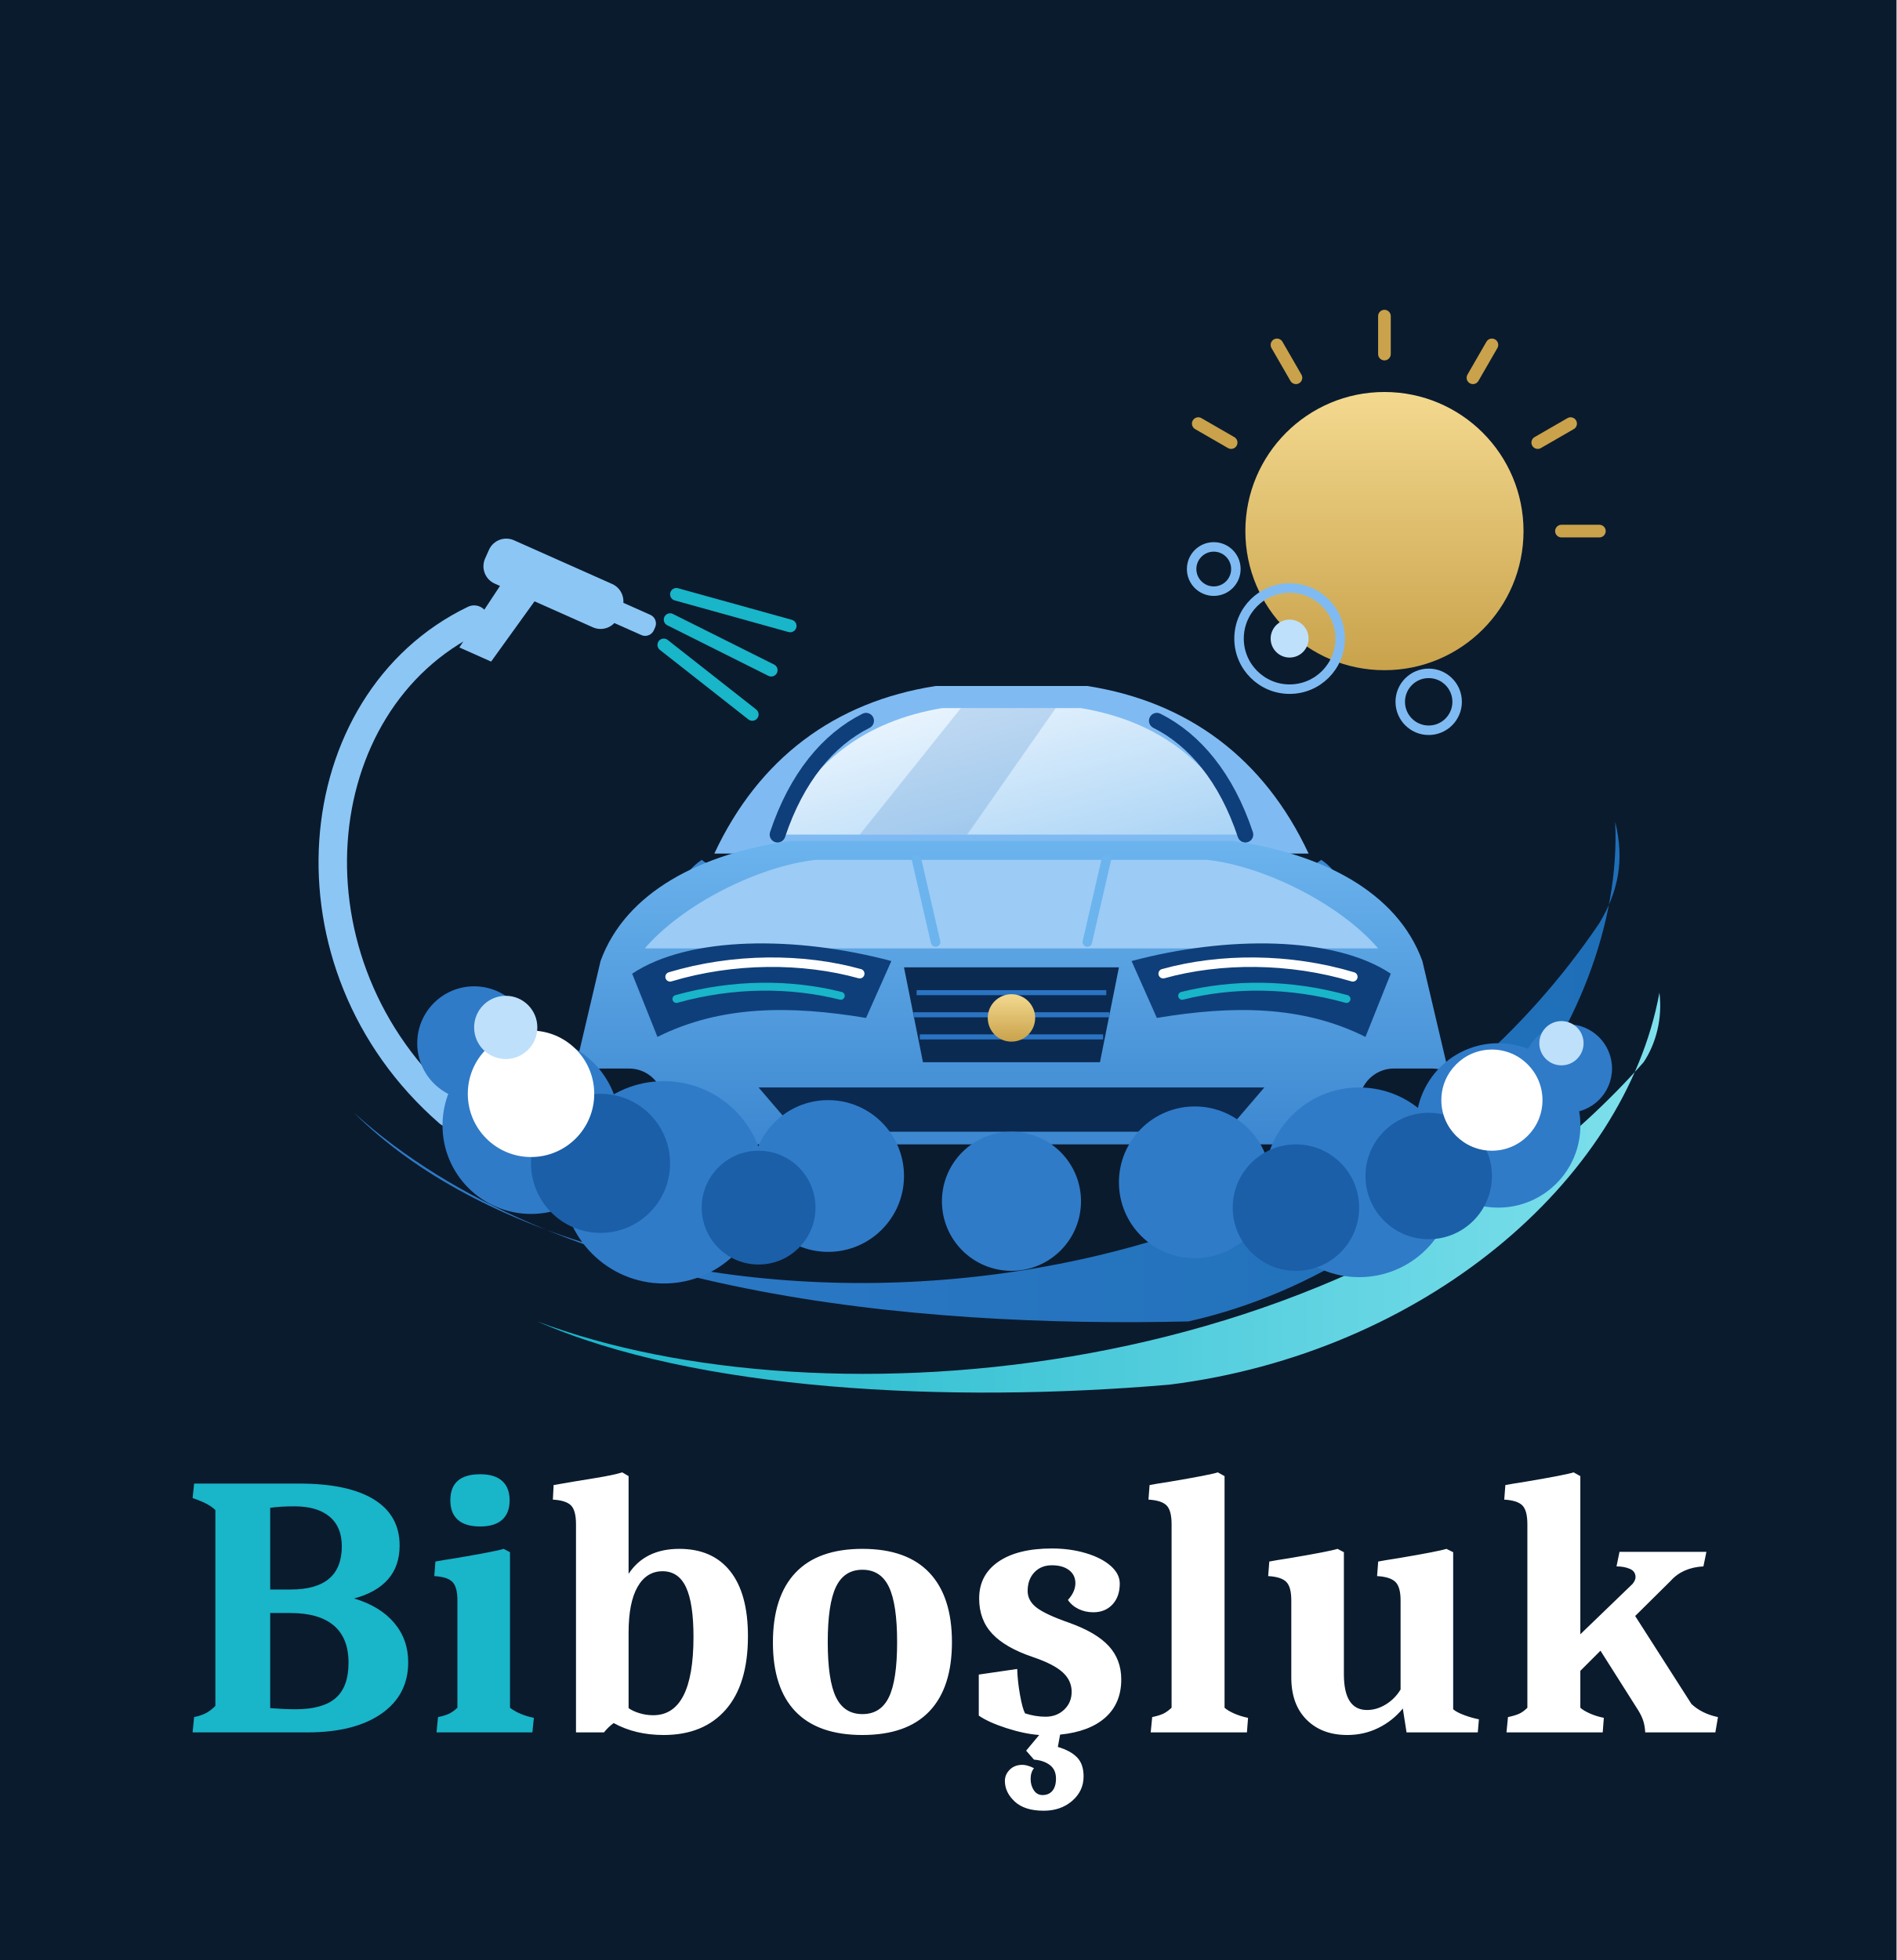
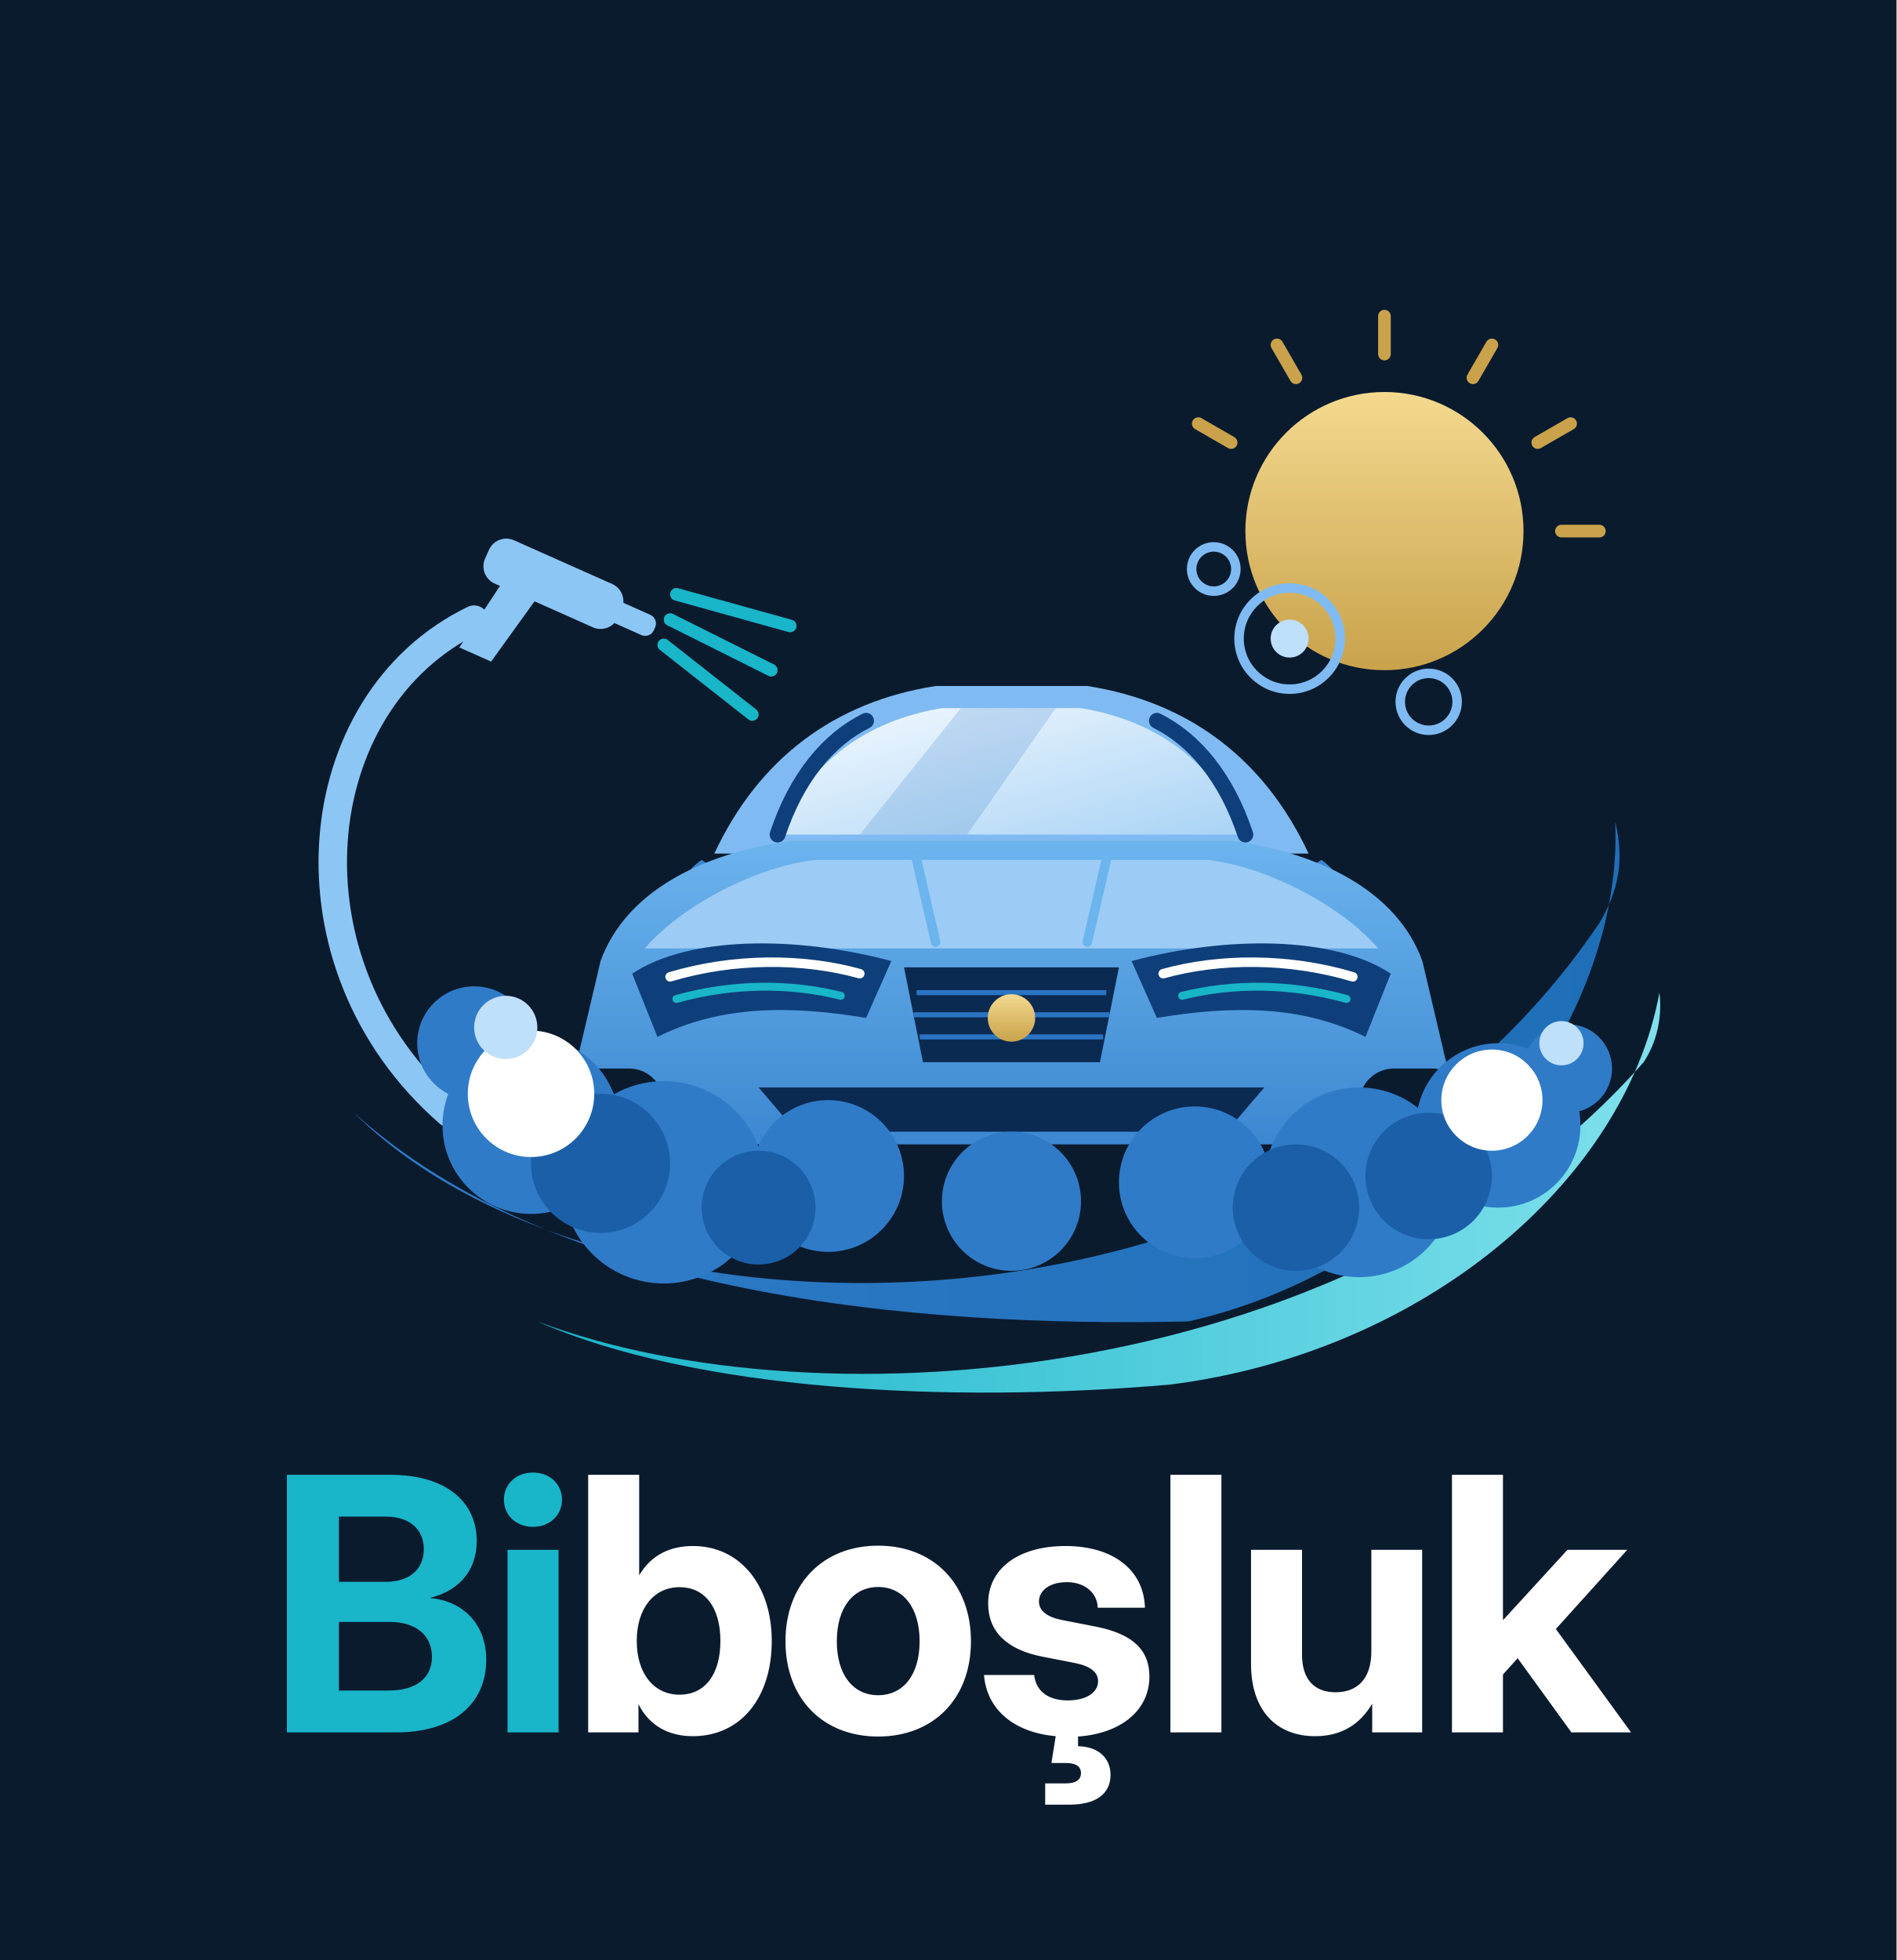
<svg xmlns="http://www.w3.org/2000/svg" viewBox="0 0 600 620" width="900" height="930" role="img" aria-label="Biboşluk">
  <defs>
    <linearGradient id="g_body" x1="0" y1="0" x2="0" y2="1">
      <stop offset="0" stop-color="#6CB4EE" />
      <stop offset="1" stop-color="#3C87D0" />
    </linearGradient>
    <linearGradient id="g_glass" x1="0" y1="0" x2="1" y2="1">
      <stop offset="0" stop-color="#F4FAFF" />
      <stop offset="1" stop-color="#A9D3F5" />
    </linearGradient>
    <linearGradient id="g_sun" x1="0" y1="0" x2="0" y2="1">
      <stop offset="0" stop-color="#F3D98F" />
      <stop offset="1" stop-color="#C9A24B" />
    </linearGradient>
    <linearGradient id="g_wave" x1="0" y1="0" x2="1" y2="0">
      <stop offset="0" stop-color="#2F7BC8" />
      <stop offset="1" stop-color="#1F6FB8" />
    </linearGradient>
    <linearGradient id="g_wave2" x1="0" y1="0" x2="1" y2="0">
      <stop offset="0" stop-color="#19B5C9" />
      <stop offset="1" stop-color="#7FE0EC" />
    </linearGradient>
  </defs>
  <rect width="600" height="620" fill="#0B1B2E" />
  <circle cx="438" cy="168" r="44" fill="url(#g_sun)" />
  <line x1="389.5" y1="140.0" x2="379.1" y2="134.0" stroke="#C9A24B" stroke-width="4" stroke-linecap="round" />
  <line x1="410.0" y1="119.5" x2="404.0" y2="109.1" stroke="#C9A24B" stroke-width="4" stroke-linecap="round" />
  <line x1="438.0" y1="112.0" x2="438.0" y2="100.0" stroke="#C9A24B" stroke-width="4" stroke-linecap="round" />
  <line x1="466.0" y1="119.5" x2="472.0" y2="109.1" stroke="#C9A24B" stroke-width="4" stroke-linecap="round" />
  <line x1="486.5" y1="140.0" x2="496.9" y2="134.0" stroke="#C9A24B" stroke-width="4" stroke-linecap="round" />
  <line x1="494.0" y1="168.0" x2="506.0" y2="168.0" stroke="#C9A24B" stroke-width="4" stroke-linecap="round" />
  <path d="M142 352 C88 305 96 222 150 196" fill="none" stroke="#8CC6F5" stroke-width="9" stroke-linecap="round" />
  <g transform="rotate(24 176 190)" fill="#8CC6F5">
    <rect x="150" y="178" width="46" height="15" rx="6" />
    <rect x="190" y="182" width="18" height="7" rx="3" />
    <path d="M158 192 l12 0 l-5 24 l-11 0z" />
  </g>
  <path d="M212 196 L244 212" fill="none" stroke="#19B5C9" stroke-width="4" stroke-linecap="round" />
  <path d="M214 188 L250 198" fill="none" stroke="#19B5C9" stroke-width="4" stroke-linecap="round" />
  <path d="M210 204 L238 226" fill="none" stroke="#19B5C9" stroke-width="4" stroke-linecap="round" />
  <path d="M112 352 C190 430 410 434 506 292 C512 282 514 272 511 260 C514 324 456 400 376 418 C290 420 176 410 112 352 Z" fill="url(#g_wave)" />
  <path d="M170 418 C260 452 430 438 520 336 C524 330 526 322 525 314 C514 374 450 428 370 438 C300 444 220 440 170 418 Z" fill="url(#g_wave2)" />
  <g>
    <path d="M226 270 C240 240 264 222 296 217 L344 217 C376 222 400 240 414 270 Z" fill="#7FBBF2" />
    <path d="M246 264 C256 241 274 228 298 224 L342 224 C366 228 384 241 394 264 Z" fill="url(#g_glass)" />
    <path d="M304 224 L334 224 L306 264 L272 264 Z" fill="#2A74C2" opacity=".2" />
    <path d="M246 264 C252 246 262 234 274 228" fill="none" stroke="#0F3F7A" stroke-width="5" stroke-linecap="round" />
    <path d="M394 264 C388 246 378 234 366 228" fill="none" stroke="#0F3F7A" stroke-width="5" stroke-linecap="round" />
    <path d="M222 272 C216 276 214 282 216 288 L236 282 Z" fill="#3C87D0" />
    <path d="M418 272 C424 276 426 282 424 288 L404 282 Z" fill="#3C87D0" />
    <path d="M190 304 C198 282 222 270 250 266 L390 266 C418 270 442 282 450 304 L458 338 C458 354 448 362 434 362 L206 362 C192 362 182 354 182 338 Z" fill="url(#g_body)" />
    <path d="M258 272 L382 272 C400 274 424 286 436 300 L204 300 C216 286 240 274 258 272Z" fill="#9CCBF5" />
    <path d="M290 272 L296 298 M350 272 L344 298" stroke="#6CB4EE" stroke-width="3" stroke-linecap="round" />
    <path d="M200 308 C218 296 252 296 282 304 L274 322 C250 318 228 318 208 328 Z" fill="#0F3F7A" />
    <path d="M212 309 C232 303 254 303 272 308" fill="none" stroke="#fff" stroke-width="3" stroke-linecap="round" />
    <path d="M214 316 C232 311 250 311 266 315" fill="none" stroke="#19B5C9" stroke-width="2.5" stroke-linecap="round" />
    <path d="M440 308 C422 296 388 296 358 304 L366 322 C390 318 412 318 432 328 Z" fill="#0F3F7A" />
    <path d="M428 309 C408 303 386 303 368 308" fill="none" stroke="#fff" stroke-width="3" stroke-linecap="round" />
    <path d="M426 316 C408 311 390 311 374 315" fill="none" stroke="#19B5C9" stroke-width="2.5" stroke-linecap="round" />
    <path d="M286 306 L354 306 L348 336 L292 336 Z" fill="#0B2A52" />
    <path d="M290 314 H350 M289 321 H351 M291 328 H349" stroke="#2A74C2" stroke-width="1.6" />
    <circle cx="320" cy="322" r="7.5" fill="url(#g_sun)" />
    <path d="M240 344 L400 344 L388 358 L252 358Z" fill="#0B2A52" />
    <rect x="176" y="338" width="34" height="48" rx="11" fill="#0B1B2E" />
    <rect x="430" y="338" width="34" height="48" rx="11" fill="#0B1B2E" />
  </g>
  <circle cx="168" cy="356" r="28" fill="#2F7BC8" />
  <circle cx="210" cy="374" r="32" fill="#2F7BC8" />
  <circle cx="262" cy="372" r="24" fill="#2F7BC8" />
  <circle cx="320" cy="380" r="22" fill="#2F7BC8" />
  <circle cx="378" cy="374" r="24" fill="#2F7BC8" />
  <circle cx="430" cy="374" r="30" fill="#2F7BC8" />
  <circle cx="474" cy="356" r="26" fill="#2F7BC8" />
  <circle cx="150" cy="330" r="18" fill="#2F7BC8" />
  <circle cx="496" cy="338" r="14" fill="#2F7BC8" />
  <circle cx="190" cy="368" r="22" fill="#1B5FA8" />
  <circle cx="240" cy="382" r="18" fill="#1B5FA8" />
  <circle cx="410" cy="382" r="20" fill="#1B5FA8" />
  <circle cx="452" cy="372" r="20" fill="#1B5FA8" />
  <circle cx="168" cy="346" r="20" fill="#FFFFFF" />
  <circle cx="472" cy="348" r="16" fill="#FFFFFF" />
  <circle cx="160" cy="325" r="10" fill="#BFE0FA" />
  <circle cx="494" cy="330" r="7" fill="#BFE0FA" />
  <circle cx="408" cy="202" r="16" fill="none" stroke="#7FBBF2" stroke-width="3" />
  <circle cx="452" cy="222" r="9" fill="none" stroke="#7FBBF2" stroke-width="3" />
  <circle cx="384" cy="180" r="7" fill="none" stroke="#7FBBF2" stroke-width="3" />
  <circle cx="408" cy="202" r="6" fill="#BFE0FA" />
-   <g transform="translate(57.4 548)">
-     <path d="M10.738 -8.378V-70.328Q8.614 -72.452 3.54 -74.104L4.012 -78.706H37.288Q52.746 -78.706 60.888 -73.691Q69.03 -68.676 69.03 -59.118Q69.03 -52.628 65.372 -48.439Q61.714 -44.25 54.634 -42.362Q62.894 -39.884 67.319 -34.633Q71.744 -29.382 71.744 -22.184Q71.744 -11.8 63.248 -5.9Q54.752 0.0 39.884 0.0H3.54L4.012 -4.838Q6.254 -5.31 7.729 -6.077Q9.204 -6.844 10.738 -8.378ZM50.74 -58.882Q50.74 -65.018 46.846 -68.263Q42.952 -71.508 35.754 -71.508Q31.27 -71.508 28.084 -71.036V-45.194H34.574Q50.74 -45.194 50.74 -58.882ZM52.864 -22.066Q52.864 -29.854 48.203 -33.807Q43.542 -37.76 34.456 -37.76H28.084V-7.67Q32.686 -7.316 36.108 -7.316Q44.722 -7.316 48.793 -10.856Q52.864 -14.396 52.864 -22.066ZM87.314 -7.788V-41.772Q87.314 -46.02 85.721 -47.613Q84.128 -49.206 79.998 -49.442L80.352 -54.044Q82.122 -54.398 86.724 -55.106Q99.35 -57.23 101.946 -58.056L103.952 -56.994V-7.788Q106.902 -5.546 111.504 -4.602L111.032 0.0H80.706L81.178 -4.838Q83.42 -5.31 84.659 -5.9Q85.898 -6.49 87.314 -7.788ZM85.072 -73.396Q85.072 -81.656 94.512 -81.656Q99.114 -81.656 101.474 -79.532Q103.834 -77.408 103.834 -73.396Q103.834 -69.384 101.474 -67.26Q99.114 -65.136 94.512 -65.136Q89.792 -65.136 87.432 -67.26Q85.072 -69.384 85.072 -73.396Z" fill="#19B5C9" />
-     <path d="M136.75 -2.95Q135.098 -1.77 133.682 0.0H124.832V-65.844Q124.832 -70.21 123.239 -71.803Q121.646 -73.396 117.516 -73.632L117.752 -78.234L123.888 -79.296Q125.304 -79.532 131.086 -80.476Q136.868 -81.42 139.464 -82.246L141.47 -81.066V-50.15Q146.662 -58.056 157.518 -58.056Q168.02 -58.056 173.625 -50.976Q179.23 -43.896 179.23 -30.444Q179.23 -15.222 172.209 -7.198Q165.188 0.826 152.562 0.826Q143.594 0.826 136.75 -2.95ZM162.002 -30.208Q162.002 -40.828 159.642 -45.902Q157.282 -50.976 152.208 -50.976Q147.134 -50.976 144.302 -46.02Q141.47 -41.064 141.47 -31.624V-7.67Q142.768 -6.726 144.892 -6.077Q147.016 -5.428 149.258 -5.428Q162.002 -5.428 162.002 -30.208ZM187.13 -28.438Q187.13 -42.952 194.269 -50.504Q201.408 -58.056 215.45 -58.056Q229.492 -58.056 236.631 -50.504Q243.77 -42.952 243.77 -28.556Q243.77 -14.16 236.631 -6.667Q229.492 0.826 215.45 0.826Q201.408 0.826 194.269 -6.608Q187.13 -14.042 187.13 -28.438ZM226.424 -28.556Q226.424 -40.592 223.828 -46.02Q221.232 -51.448 215.45 -51.448Q209.668 -51.448 207.072 -46.02Q204.476 -40.592 204.476 -28.556Q204.476 -16.52 207.072 -11.151Q209.668 -5.782 215.45 -5.782Q221.232 -5.782 223.828 -11.151Q226.424 -16.52 226.424 -28.556ZM277.984 0.708 277.276 4.602Q281.288 5.782 283.353 7.906Q285.418 10.03 285.418 13.924Q285.418 18.526 281.819 21.653Q278.22 24.78 272.792 24.78Q266.774 24.78 263.647 21.889Q260.52 18.998 260.52 15.34Q260.52 13.334 262.054 11.8Q263.588 10.266 266.066 10.266Q267.6 10.266 269.724 11.328Q268.662 12.626 268.662 14.75Q268.662 16.756 269.665 18.29Q270.668 19.824 272.438 19.824Q274.444 19.824 275.565 18.467Q276.686 17.11 276.686 14.632Q276.686 11.8 274.739 10.325Q272.792 8.85 269.724 8.614L267.246 5.782L271.376 0.826Q266.656 0.472 260.992 -1.357Q255.328 -3.186 252.26 -5.31V-18.29L264.414 -20.06Q264.532 -16.166 265.299 -11.859Q266.066 -7.552 266.892 -6.018Q270.196 -4.956 273.382 -4.956Q276.922 -4.956 279.282 -7.198Q281.642 -9.44 281.642 -12.862Q281.642 -16.402 278.81 -18.998Q275.978 -21.594 269.37 -23.836Q260.638 -26.786 256.508 -31.211Q252.378 -35.636 252.378 -42.362Q252.378 -49.796 258.455 -53.985Q264.532 -58.174 275.388 -58.174Q281.17 -58.174 286.126 -56.699Q291.082 -55.224 293.973 -52.687Q296.864 -50.15 296.864 -47.082Q296.864 -42.952 294.563 -40.474Q292.262 -37.996 288.486 -37.996Q286.008 -37.996 283.884 -38.999Q281.76 -40.002 280.462 -41.89Q282.822 -44.486 282.822 -47.2Q282.822 -49.796 280.816 -51.33Q278.81 -52.864 275.388 -52.864Q271.966 -52.864 269.842 -50.622Q267.718 -48.38 267.718 -44.722Q267.718 -41.654 270.55 -39.471Q273.382 -37.288 280.816 -34.692Q289.43 -31.624 293.383 -27.317Q297.336 -23.01 297.336 -16.756Q297.336 -9.204 292.321 -4.72Q287.306 -0.236 277.984 0.708ZM313.26 -7.788V-65.844Q313.26 -70.21 311.667 -71.803Q310.074 -73.396 305.944 -73.632L306.298 -78.234Q308.068 -78.588 312.67 -79.296Q325.296 -81.42 327.892 -82.246L330.016 -81.066V-7.788Q331.078 -6.844 333.084 -5.959Q335.09 -5.074 337.45 -4.602L337.096 0.0H306.652L307.124 -4.838Q309.366 -5.31 310.605 -5.9Q311.844 -6.49 313.26 -7.788ZM351.132 -17.346V-41.772Q351.132 -46.02 349.539 -47.613Q347.946 -49.206 343.816 -49.442L344.17 -54.044Q345.94 -54.398 350.542 -55.106Q363.168 -57.23 365.764 -58.056L367.77 -56.994V-18.408Q367.77 -7.08 375.086 -7.08Q378.154 -7.08 381.045 -8.85Q383.936 -10.62 385.706 -13.57V-41.772Q385.706 -46.02 384.054 -47.613Q382.402 -49.206 378.272 -49.442L378.626 -54.044Q380.396 -54.398 384.998 -55.106Q397.624 -57.23 400.22 -58.056L402.344 -56.994V-7.316Q403.406 -6.372 405.766 -5.487Q408.126 -4.602 410.486 -4.13L410.132 0.0H387.594L386.414 -7.552Q383.228 -3.658 378.685 -1.416Q374.142 0.826 368.832 0.826Q360.808 0.826 355.97 -4.012Q351.132 -8.85 351.132 -17.346ZM425.82 -7.788V-65.844Q425.82 -70.21 424.227 -71.803Q422.634 -73.396 418.504 -73.632L418.858 -78.234Q420.628 -78.588 425.23 -79.296Q437.856 -81.42 440.452 -82.246L442.576 -81.066V-31.034L459.096 -46.964Q460.04 -48.144 460.04 -49.088Q460.04 -50.976 458.211 -51.743Q456.382 -52.51 454.022 -52.51L454.966 -57.112H482.46L481.516 -52.51Q474.908 -52.156 471.132 -47.908L459.922 -36.816L477.74 -8.968Q481.044 -5.9 486.118 -4.838L485.292 0.0H463.108Q462.99 -2.006 462.518 -3.54Q462.046 -5.074 460.984 -6.844L448.948 -25.842L442.576 -19.47V-7.788Q443.638 -6.844 445.644 -5.959Q447.65 -5.074 450.01 -4.602L449.656 0.0H419.212L419.684 -4.838Q421.926 -5.31 423.224 -5.9Q424.522 -6.49 425.82 -7.788Z" fill="#FFFFFF" />
+   <g transform="translate(84.7 548)">
+     <path d="M6.07 0.0H40.578C59.117 0.0 69.125 -9.352 69.125 -22.969C69.125 -34.562 61.469 -41.562 51.516 -42.492V-42.602C60.484 -44.844 66.117 -51.133 66.117 -60.539C66.117 -73.062 56.273 -81.484 38.719 -81.484H6.07ZM22.531 -13.234V-34.945H38.5C46.977 -34.945 51.953 -30.68 51.953 -23.898C51.953 -17.117 46.867 -13.234 38.227 -13.234ZM22.531 -47.633V-68.25H37.461C44.844 -68.25 49.383 -64.258 49.383 -57.914C49.383 -51.625 44.844 -47.633 37.461 -47.633ZM75.875 0.0H92.008V-57.75H75.875ZM83.914 -65.023C89.219 -65.023 93.102 -68.688 93.102 -73.609C93.102 -78.531 89.219 -82.195 83.914 -82.195C78.609 -82.195 74.727 -78.531 74.727 -73.609C74.727 -68.688 78.609 -65.023 83.914 -65.023Z" fill="#19B5C9" />
+     <path d="M134.469 1.203C149.562 1.203 159.461 -10.828 159.461 -28.93C159.461 -46.648 149.344 -58.953 134.578 -58.953C127.086 -58.953 121.289 -56.0 117.57 -49.766H117.516V-81.484H101.383V0.0H117.297V-8.859H117.352C120.688 -2.133 126.867 1.203 134.469 1.203ZM130.312 -11.922C122.164 -11.922 116.75 -18.594 116.75 -28.93C116.75 -39.211 122.164 -45.938 130.312 -45.938C138.133 -45.938 143.219 -39.758 143.219 -28.93C143.219 -18.102 138.133 -11.922 130.312 -11.922ZM193.117 1.312C210.672 1.312 222.484 -10.719 222.484 -28.82C222.484 -46.922 210.672 -59.062 193.117 -59.062C175.617 -59.062 163.805 -46.922 163.805 -28.82C163.805 -10.719 175.617 1.312 193.117 1.312ZM193.117 -11.758C185.297 -11.758 180.047 -18.102 180.047 -28.82C180.047 -39.594 185.352 -45.992 193.117 -45.992C200.938 -45.992 206.242 -39.594 206.242 -28.82C206.242 -18.102 200.992 -11.758 193.117 -11.758ZM245.969 22.859H253.625C261.719 22.859 266.641 19.688 266.641 13.398C266.641 8.203 262.867 4.484 256.359 4.375V1.312C269.812 0.383 278.945 -6.891 278.945 -17.664C278.945 -26.141 273.586 -31.172 261.938 -33.469L251.0 -35.602C246.57 -36.531 244.0 -38.445 244.0 -41.398C244.0 -44.844 247.336 -47.523 252.859 -47.523C258.547 -47.523 262.484 -44.078 262.594 -39.43H277.523C277.195 -51.461 267.352 -58.953 252.422 -58.953C237.383 -58.953 227.922 -51.734 227.922 -40.797C227.922 -31.828 233.883 -26.141 245.094 -23.953L255.211 -21.984C259.914 -21.055 262.703 -19.25 262.703 -16.188C262.703 -12.633 259.039 -10.117 253.078 -10.117C246.789 -10.117 243.07 -13.125 242.469 -18.156H226.609C227.539 -6.891 236.453 0.055 249.305 1.203L247.938 9.68H252.422C255.648 9.68 257.289 10.719 257.289 12.906C257.289 15.039 255.648 16.133 252.422 16.133H245.969ZM301.719 -81.484H285.586V0.0H301.719ZM331.383 1.203C339.695 1.203 345.547 -2.516 349.43 -9.078V0.0H365.234V-57.75H349.156V-25.648C349.156 -16.68 344.508 -12.688 337.836 -12.688C331.109 -12.688 327.227 -16.789 327.227 -24.555V-57.75H311.094V-21.602C311.094 -7.0 319.078 1.203 331.383 1.203ZM374.664 0.0H390.797V-18.32L395.445 -23.461L412.453 0.0H431.32L407.531 -32.703L430.117 -57.75H411.195L390.961 -35.656H390.797V-81.484H374.664Z" fill="#FFFFFF" />
  </g>
</svg>
